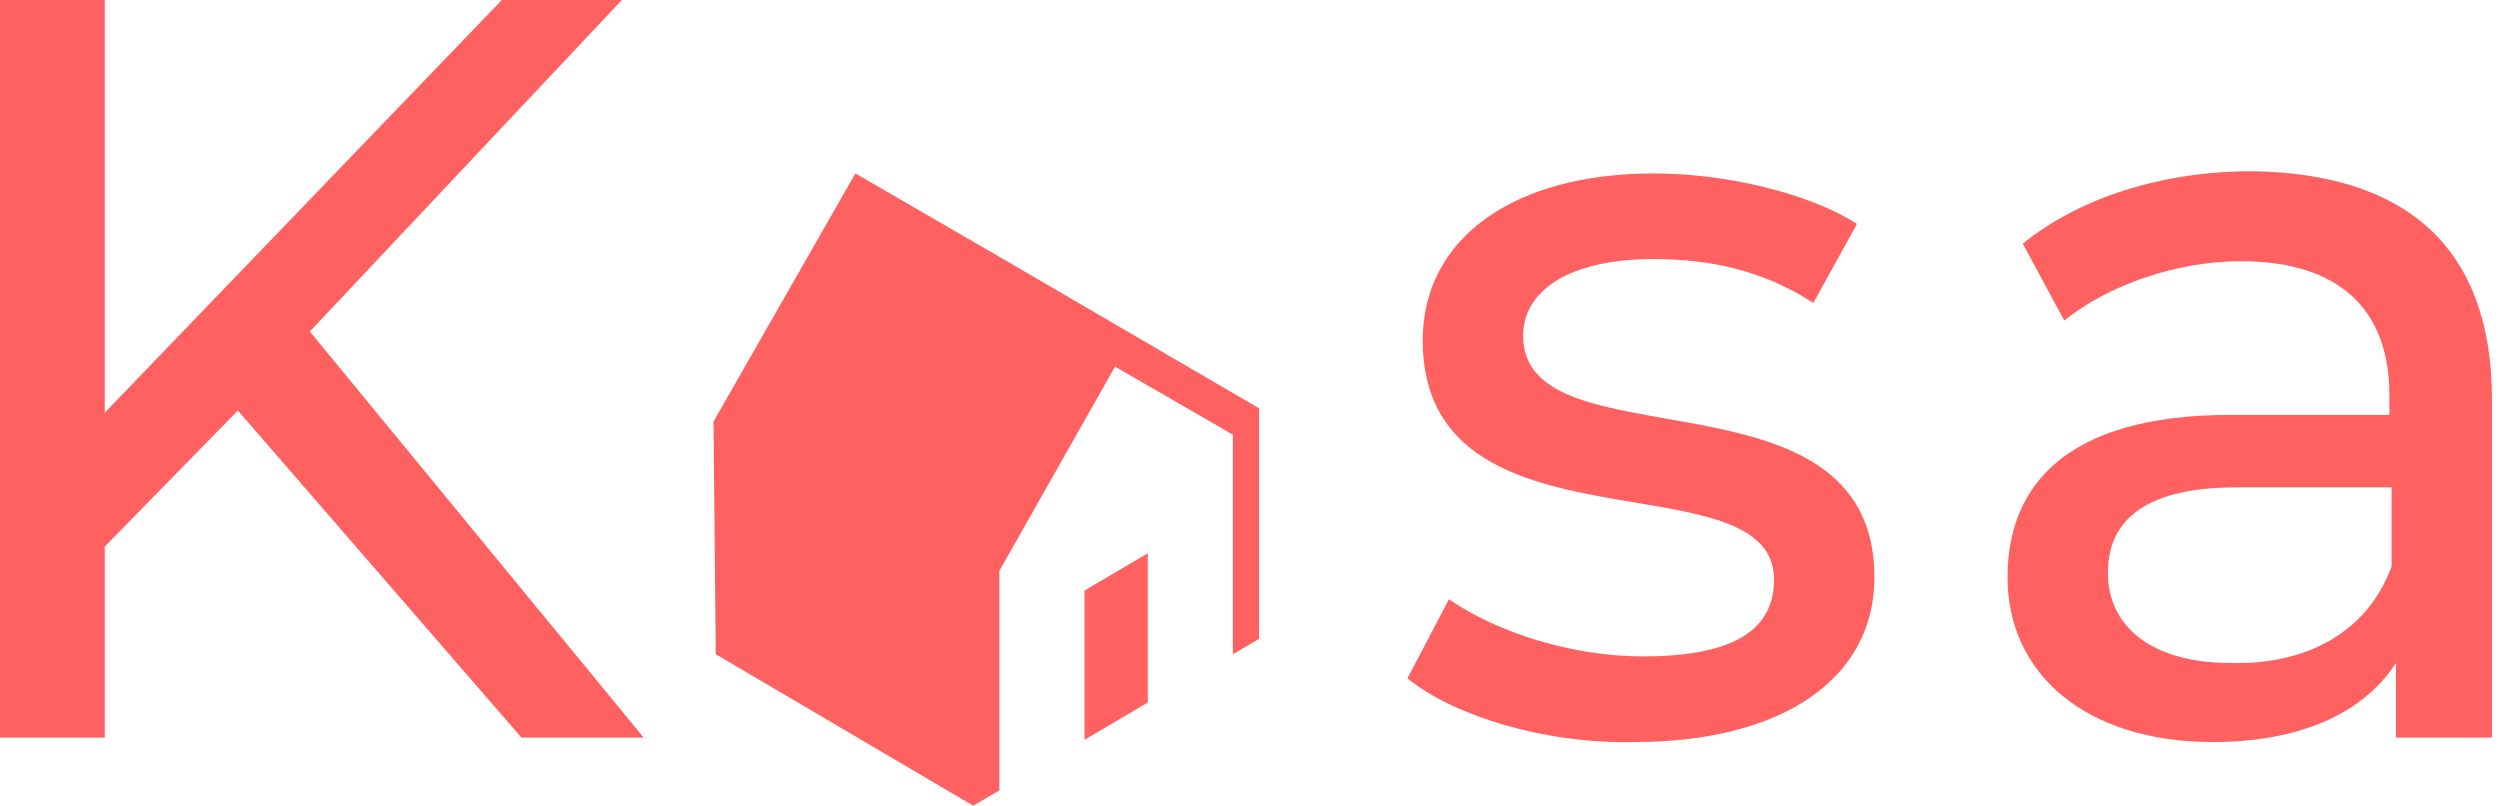
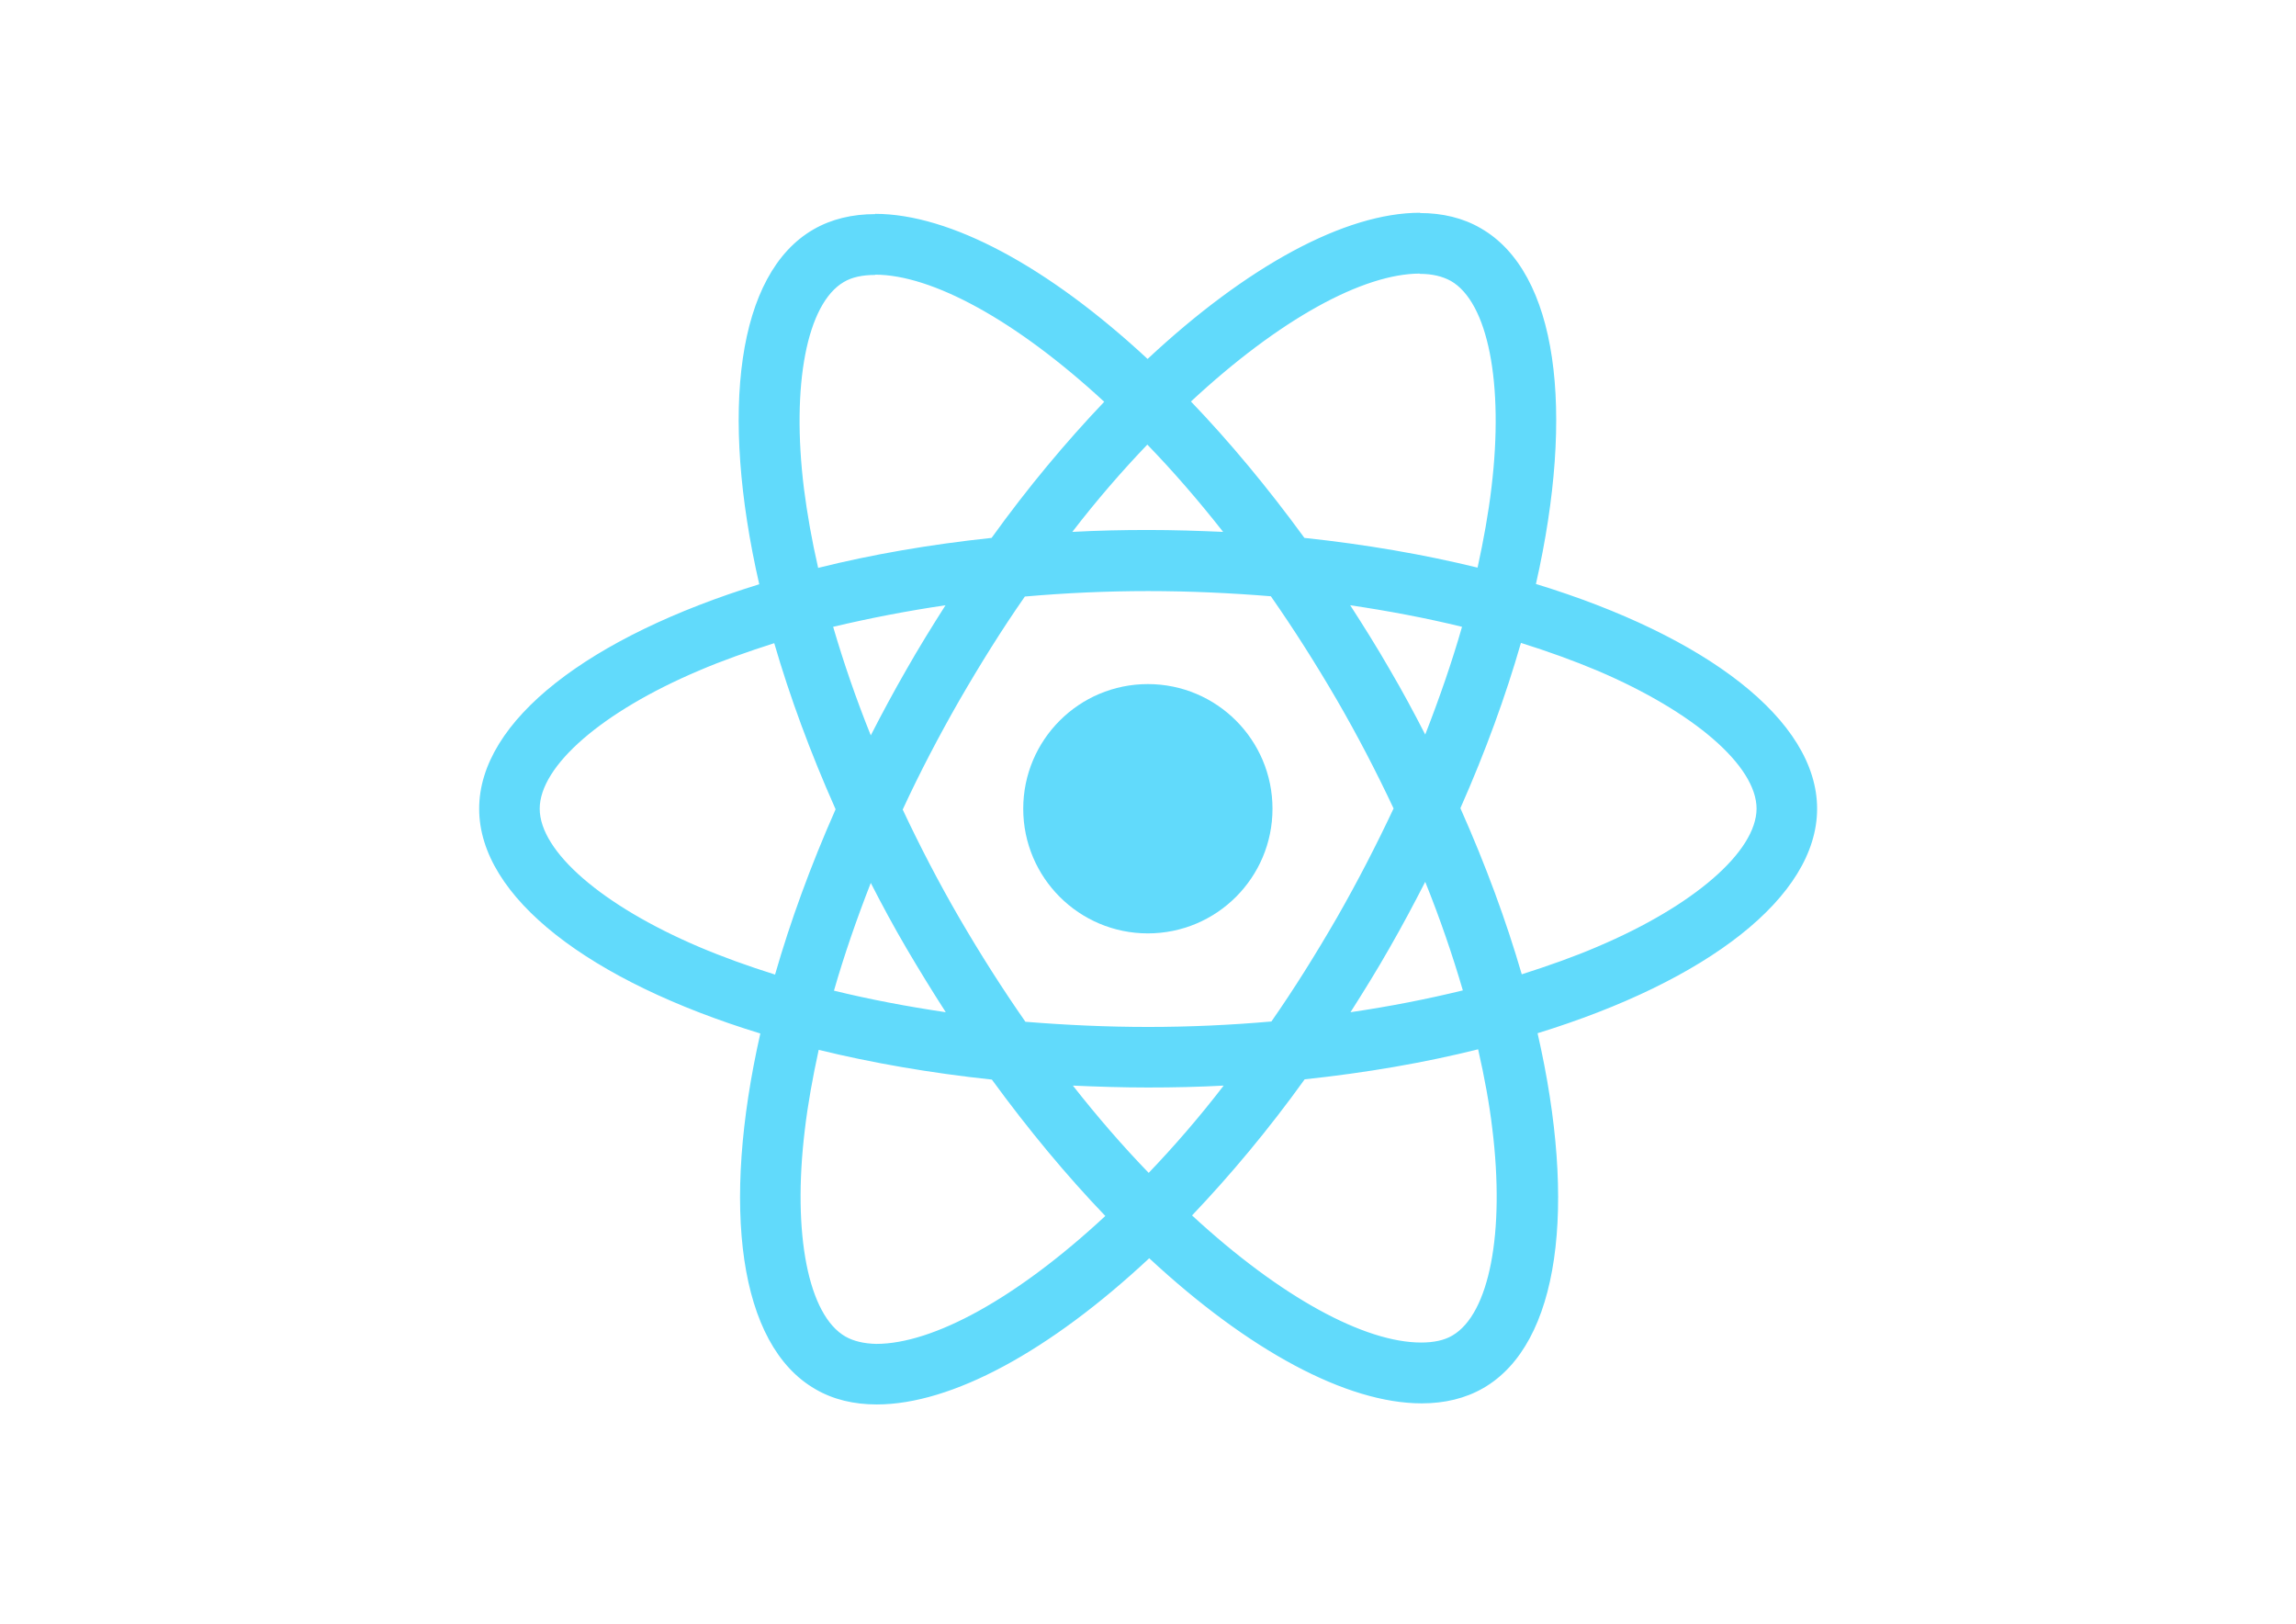
- <svg xmlns="http://www.w3.org/2000/svg" width="211" height="68" viewBox="0 0 211 68" fill="none">
-   <path d="M20.075 34.648L8.84 46.136V62.256H0V0H8.84V34.834L42.359 0H52.488L26.152 27.978L54.33 62.256H44.017L20.075 34.648Z" fill="#FF6060" />
-   <path d="M118.789 57.253L122.289 50.583C126.34 53.362 132.602 55.401 138.68 55.401C146.599 55.401 149.73 52.992 149.73 48.916C149.73 38.354 120.078 47.433 120.078 28.719C120.078 20.196 127.629 14.638 139.6 14.638C145.678 14.638 152.676 16.305 156.728 18.899L153.045 25.57C148.809 22.79 144.205 21.864 139.6 21.864C132.234 21.864 128.55 24.643 128.55 28.349C128.55 39.466 158.202 30.387 158.202 48.73C158.202 57.253 150.466 62.627 137.943 62.627C130.392 62.812 122.657 60.403 118.789 57.253Z" fill="#FF6060" />
-   <path d="M210.322 33.722V62.256H202.218V55.956C199.456 60.218 194.115 62.627 186.748 62.627C176.066 62.627 169.436 56.883 169.436 48.73C169.436 41.133 174.224 35.019 188.221 35.019H201.666V33.352C201.666 26.125 197.43 22.049 189.142 22.049C183.617 22.049 177.908 24.087 174.224 27.052L170.725 20.567C175.514 16.676 182.512 14.452 190.063 14.452C203.139 14.638 210.322 20.937 210.322 33.722ZM201.85 47.804V41.133H188.774C180.302 41.133 177.908 44.469 177.908 48.36C177.908 52.992 181.775 55.956 188.221 55.956C194.667 56.142 199.824 53.362 201.85 47.804Z" fill="#FF6060" />
-   <path d="M91.532 49.842V62.441L96.873 59.292V46.692L91.532 49.842Z" fill="#FF6060" />
-   <path d="M106.266 34.463L84.35 21.678L72.195 14.638L60.223 35.575L60.408 55.215L82.14 68L84.35 66.703V48.174L94.111 30.943L104.056 36.687V55.215L106.266 53.918V34.463Z" fill="#FF6060" />
+ <svg xmlns="http://www.w3.org/2000/svg" viewBox="0 0 841.9 595.3">
+   <g fill="#61DAFB">
+     <path d="M666.3 296.5c0-32.5-40.7-63.3-103.1-82.4 14.4-63.6 8-114.2-20.2-130.4-6.5-3.8-14.1-5.6-22.4-5.6v22.3c4.6 0 8.3.9 11.4 2.6 13.6 7.8 19.5 37.5 14.9 75.7-1.1 9.4-2.9 19.3-5.1 29.4-19.6-4.8-41-8.5-63.5-10.9-13.5-18.5-27.5-35.3-41.6-50 32.6-30.3 63.2-46.9 84-46.9V78c-27.5 0-63.5 19.6-99.9 53.6-36.4-33.8-72.4-53.2-99.9-53.2v22.3c20.7 0 51.4 16.5 84 46.6-14 14.7-28 31.4-41.3 49.9-22.6 2.4-44 6.1-63.6 11-2.3-10-4-19.7-5.2-29-4.7-38.2 1.1-67.9 14.6-75.8 3-1.8 6.9-2.6 11.5-2.6V78.5c-8.4 0-16 1.8-22.6 5.6-28.1 16.2-34.4 66.7-19.9 130.1-62.2 19.2-102.7 49.9-102.7 82.3 0 32.5 40.7 63.3 103.1 82.4-14.4 63.6-8 114.2 20.2 130.4 6.5 3.8 14.1 5.6 22.5 5.6 27.5 0 63.5-19.6 99.9-53.6 36.4 33.8 72.4 53.2 99.9 53.2 8.4 0 16-1.8 22.6-5.6 28.1-16.2 34.4-66.7 19.9-130.1 62-19.1 102.5-49.9 102.5-82.3zm-130.2-66.7c-3.7 12.9-8.3 26.2-13.5 39.5-4.1-8-8.4-16-13.1-24-4.6-8-9.5-15.8-14.4-23.4 14.2 2.1 27.9 4.7 41 7.9zm-45.8 106.5c-7.8 13.5-15.8 26.3-24.1 38.2-14.9 1.3-30 2-45.2 2-15.1 0-30.2-.7-45-1.9-8.3-11.9-16.4-24.6-24.2-38-7.6-13.1-14.5-26.4-20.8-39.8 6.2-13.4 13.2-26.8 20.7-39.9 7.8-13.5 15.8-26.3 24.1-38.2 14.9-1.3 30-2 45.2-2 15.1 0 30.2.7 45 1.9 8.3 11.9 16.4 24.6 24.2 38 7.6 13.1 14.5 26.4 20.8 39.8-6.3 13.4-13.2 26.8-20.7 39.9zm32.3-13c5.4 13.4 10 26.8 13.8 39.8-13.1 3.2-26.9 5.9-41.2 8 4.9-7.7 9.8-15.6 14.4-23.7 4.6-8 8.9-16.1 13-24.1zM421.2 430c-9.3-9.6-18.6-20.3-27.8-32 9 .4 18.2.7 27.5.7 9.4 0 18.7-.2 27.8-.7-9 11.7-18.3 22.4-27.5 32zm-74.4-58.9c-14.2-2.1-27.9-4.7-41-7.9 3.7-12.9 8.3-26.2 13.5-39.5 4.1 8 8.4 16 13.1 24 4.7 8 9.5 15.8 14.4 23.4zM420.7 163c9.3 9.6 18.6 20.3 27.8 32-9-.4-18.2-.7-27.5-.7-9.4 0-18.7.2-27.8.7 9-11.7 18.3-22.4 27.5-32zm-74 58.9c-4.9 7.7-9.8 15.6-14.4 23.7-4.6 8-8.9 16-13 24-5.4-13.4-10-26.8-13.8-39.8 13.1-3.1 26.9-5.8 41.2-7.9zm-90.5 125.2c-35.4-15.1-58.3-34.9-58.3-50.6 0-15.7 22.9-35.6 58.3-50.6 8.6-3.7 18-7 27.7-10.1 5.7 19.6 13.2 40 22.5 60.9-9.2 20.8-16.6 41.1-22.2 60.6-9.9-3.1-19.3-6.5-28-10.2zM310 490c-13.6-7.8-19.5-37.5-14.9-75.7 1.1-9.4 2.9-19.3 5.1-29.4 19.6 4.8 41 8.5 63.5 10.9 13.5 18.5 27.5 35.3 41.6 50-32.6 30.3-63.2 46.9-84 46.9-4.5-.1-8.3-1-11.3-2.7zm237.2-76.2c4.7 38.2-1.1 67.9-14.6 75.8-3 1.8-6.9 2.6-11.5 2.6-20.7 0-51.4-16.5-84-46.6 14-14.7 28-31.4 41.3-49.9 22.6-2.4 44-6.1 63.6-11 2.3 10.1 4.1 19.8 5.2 29.1zm38.5-66.7c-8.6 3.7-18 7-27.7 10.1-5.7-19.6-13.2-40-22.5-60.9 9.2-20.8 16.6-41.1 22.2-60.6 9.9 3.1 19.3 6.5 28.1 10.2 35.4 15.1 58.3 34.9 58.3 50.6-.1 15.7-23 35.6-58.4 50.6zM320.8 78.4z" />
+     <circle cx="420.9" cy="296.5" r="45.7" />
+     <path d="M520.5 78.1z" />
+   </g>
</svg>
